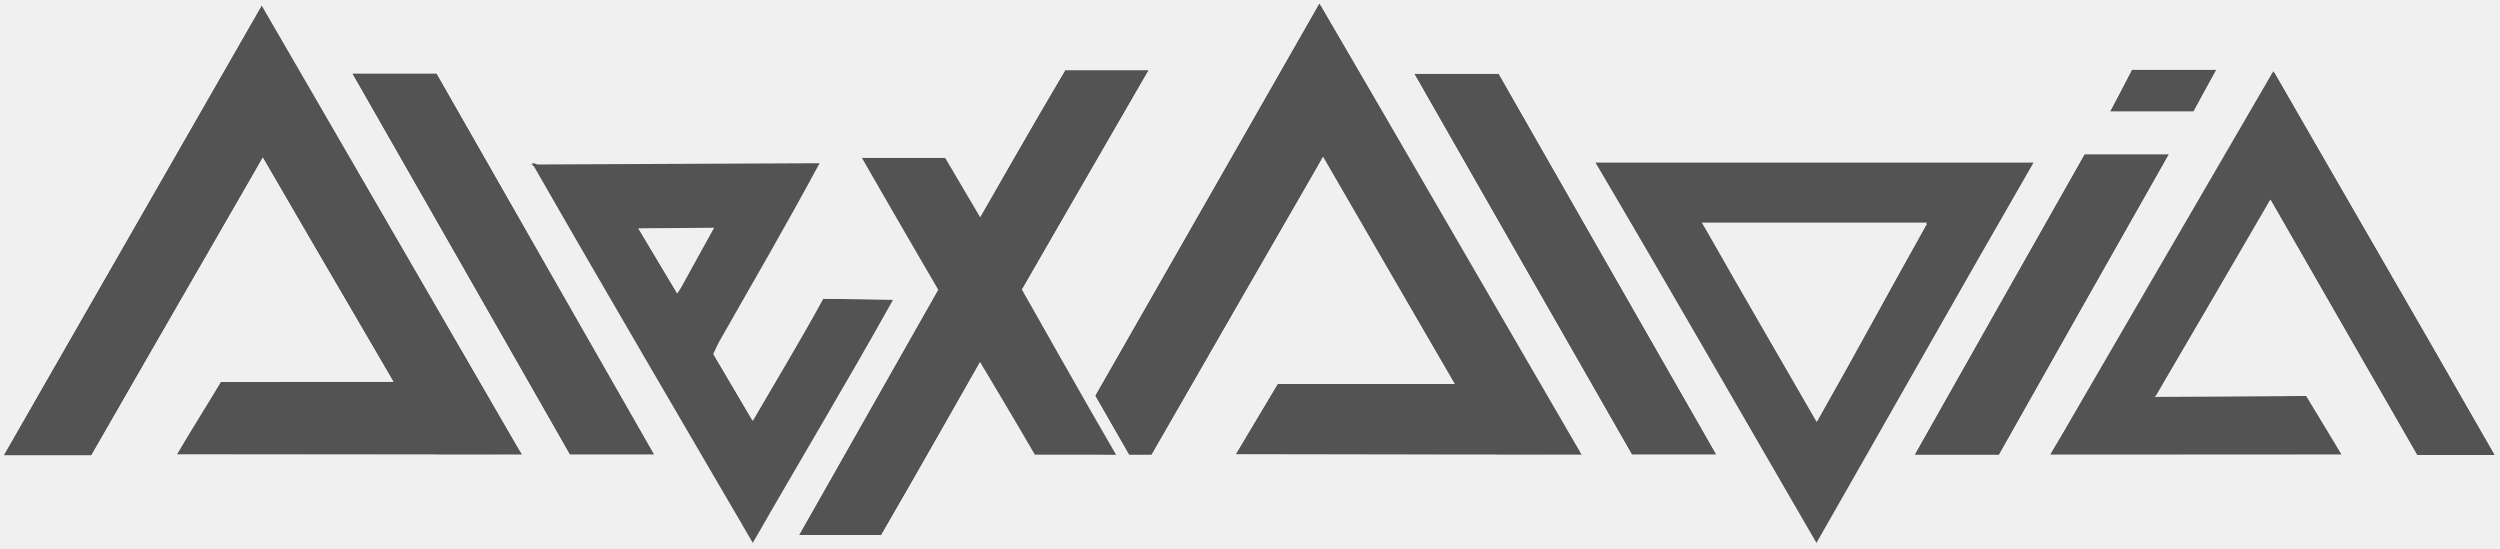
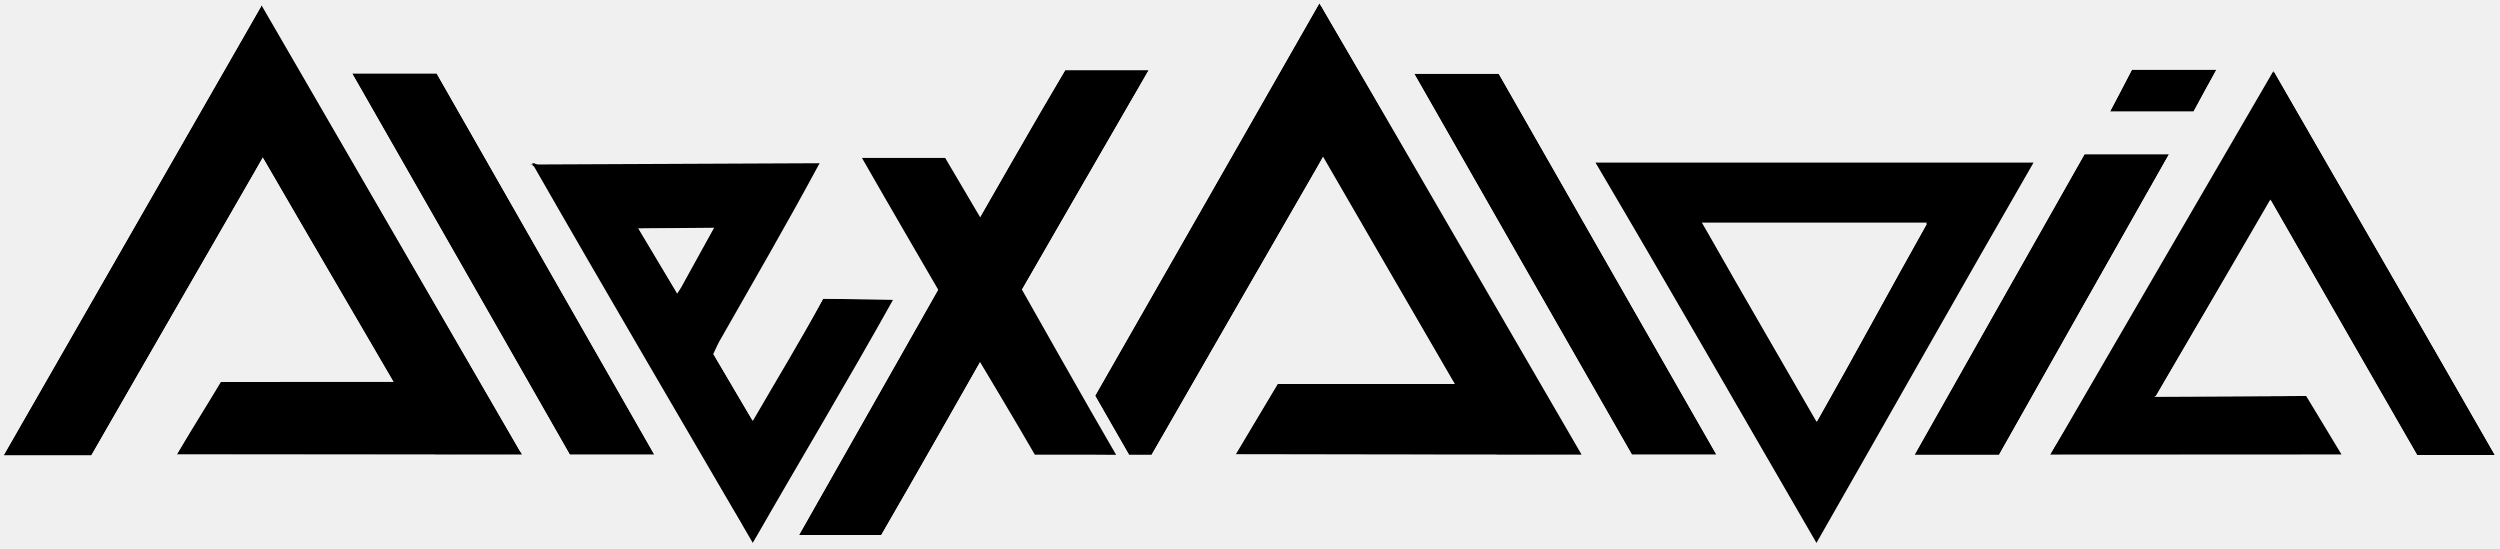
<svg xmlns="http://www.w3.org/2000/svg" version="1.1" width="100%" height="100%" viewBox="0 0 775 170" xml:space="preserve">
  <g id="logo_alex">
-     <g id="aloia">
-       <g id="a3">
-         <mask id="mask_a3_1">
-           <path id="a3_m" stroke="none" fill="#fff" d="M 647,123 C 647,123 639.17,134.78 635.6,140.95 L 725.9,140.95 C 722,134.55 718.7,128.95 714.9,122.75 L 647,123 Z M 647,123" />
-         </mask>
-         <mask id="mask_a3_2">
-           <path id="a3_m2" stroke="none" fill="#fff" d="M 773.4,141.05 C 750.6,101.15 727.4,61.35 704.8,21.95 681.7,61.75 658.5,101.45 635.6,140.95 L 658,141 671.79,116.91 C 682.56,98.34 692.93,80.51 703.8,61.85 719.4,89.15 734.4,115.15 749.3,141.05 756.6,141.05 765.3,141.05 773.4,141.05 Z M 773.4,141.05" />
-         </mask>
-         <g id="a3_2" mask="url(#mask_a3_2)">
-           <path id="a3_2_1" stroke="none" fill="rgb(83, 83, 83)" d="M 704,21 C 704,21 658.4,101.45 635.5,140.95 L 668.3,122.75 C 680.3,102.05 716,42 716,42 L 704,21 Z M 704,21" />
-           <path id="a3_2_2" stroke="none" fill="rgb(83, 83, 83)" d="M 773.4,141.05 C 750.6,101.15 704.8,21.95 704.8,21.95 L 703.8,61.85 C 703.8,61.85 734.4,115.15 749.3,141.05 756.6,141.05 765.3,141.05 773.4,141.05 Z M 773.4,141.05" />
+     <defs>
+       <mask id="aab">
+         <path fill="#fff" d="M647 123s-7.83 11.78-11.4 17.95h90.3c-3.9-6.4-7.2-12-11-18.2L647 123zm0 0" />
+       </mask>
+       <mask id="aaa">
+         <path fill="#fff" d="M773.4 141.05c-22.8-39.9-46-79.7-68.6-119.1-23.1 39.8-46.3 79.5-69.2 119l22.4.05 13.79-24.09c10.77-18.57 21.14-36.4 32.01-55.06 15.6 27.3 30.6 53.3 45.5 79.2h24.1zm0 0" />
+       </mask>
+       <mask id="aac">
+         <path fill="#fff" d="M494.6 50.4c23 39 45.5 78.3 68.5 117.9 22.7-39.7 44.8-78.9 67.3-117.9H494.6zm33.4 19h69.3c-11.8 21-21.95 39.94-34.05 61.24-12.2-21.2-23.35-40.24-35.25-61.24zm0 0" />
+       </mask>
+       <mask id="aae">
+         <path fill="#fff" d="M672.4 47.8h-26.2c-17.6 31-35 61.9-52.7 93.2h26.2c17.3-30.7 34.8-61.6 52.7-93.2zm0 0" />
+       </mask>
+       <mask id="aad">
+         <path fill="#fff" d="M687.1 21.6h-26.2c-1.9 3.7-4.7 9-6.8 13H680c1.8-3.3 4.7-8.7 7.1-13zm0 0" />
+       </mask>
+       <mask id="aaf">
+         <path fill="#fff" d="M532.1 140.95c-22.9-40-45.3-79.2-67.5-118.1h-26.2c22.7 39.8 45.1 79 67.5 118.1h26.2zm0 0" />
+       </mask>
+       <mask id="aah">
+         <path fill="#fff" d="M409 1s-40.52 71-68.6 120.08l-.91 1.6L350 141h7c15.18-26.48 43.01-74.71 50.57-87.82L423 26 409 1zm0 0" />
+       </mask>
+       <mask id="aag">
+         <path fill="#fff" d="M383.1 140.85c36.1.1 71 .1 107.2.1-27.2-46.8-53.8-92.7-80.9-139.4-23.51 41.02-69.73 122.37-69.73 122.37L350 141l5.8-.05c17.7-30.8 35.4-61.6 53.7-93.5 14.2 24.6 27.6 47.6 41.5 71.6h-54.9c-4.3 7.2-8.5 14.2-13 21.8zm0 0" />
+       </mask>
+       <mask id="aaj">
+         <path fill="#fff" d="M316.81 89.8s25.89-44.95 39.29-68.05h-25.9c-9 15.1-26.37 45.57-26.37 45.57l-13 22.46s-28.63 50.47-43.13 76.07h25.5c10-17.2 30.63-53.6 30.63-53.6l12.98-22.45zm0 0" />
+       </mask>
+       <mask id="aal">
+         <path fill="#fff" d="M222.92 105.96c-.59 1.06-2.32 4.98-2.92 6.04l-12-18c.44-.8 2.7-4.06 3.13-4.83 3.63-6.6 6.82-12.43 10.24-18.57L176 71c.22.37-12-20-12-20l90.07-.4c-10.48 19.47-20.7 36.97-31.15 55.36zm0 0" />
+       </mask>
+       <mask id="aak">
+         <path fill="#fff" d="M255.17 92.6c-7 13-14.1 24.6-21.8 37.9-4.4-7.5-11.9-20.2-11.9-20.2L186 51l-21.03-.4c22.9 40 45.4 78.2 68.4 117.7 14.7-25.7 29.16-49.7 43.66-75.7h-21.86zm0 0" />
+       </mask>
+       <mask id="aam">
+         <path fill="#fff" d="M109.15 22.75c22.8 39.8 45.2 79.2 67.5 118.2h26.2c-22.8-39.8-45.2-79.2-67.5-118.2h-26.2zm0 0" />
+       </mask>
+       <mask id="aan">
+         <path fill="#fff" d="M68.48 118.42c-4.3 7.2-9.28 15.08-13.68 22.48h107c-27-46.6-53.6-92.4-80.7-139.2-26.9 46.9-53.3 92.9-80 139.5h27.2c17.6-30.7 34.85-60.37 53.15-92.27 14.2 24.5 26.68 45.56 40.58 69.46-19 0-35.55.03-53.55.03zm0 0" />
+       </mask>
+     </defs>
+     <g id="letters">
+       <g>
+         <g>
+           <g mask="url(#aaa)" fill="">
+             <path d="M704 21s-45.6 80.45-68.5 119.95l32.8-18.2C680.3 102.05 716 42 716 42l-12-21zm0 0" />
+             <path d="M773.4 141.05c-22.8-39.9-68.6-119.1-68.6-119.1l-1 39.9s30.6 53.3 45.5 79.2h24.1zm0 0" />
+           </g>
+           <path d="M635 141l91.9-.05c-3.9-6.4-7.2-12-11-18.2l-46.71.24L646 123l-11 18zm0 0" mask="url(#aab)" />
        </g>
-         <g id="a3_1" mask="url(#mask_a3_1)">
-           <path id="a3_1_1" stroke="none" fill="rgb(83, 83, 83)" d="M 635,141 L 726.9,140.95 C 723,134.55 719.7,128.95 715.9,122.75 L 669.19,122.99 646,123 635,141 Z M 635,141" />
+         <g>
+           <g mask="url(#aac)">
+             <path d="M563.1 169.3c-3.56-6.13-7.11-13.26-10.65-19.37l10.75-19.39.05.1c12.1-21.3 22.25-40.24 34.05-61.24h-.2l10.53-19h23.77c-22.5 39-45.6 79.2-68.3 118.9zm0 0" />
+             <path d="M620 69H505c-3.73-6.38-7.25-12.64-11-19h138c-3.67 6.36-12 19-12 19zm0 0" />
+             <path d="M529.53 72.38c11.48 20.22 22.3 38.73 34.12 59.26l.11-.2 10.76 18.55c-3.66 6.43-7.33 12.86-11.02 19.31-23-39.6-45.5-78.9-68.5-117.9h22.36l12.17 20.98zm0 0" />
+           </g>
+         </g>
+         <g>
+           <path d="M687.1 21.6h-26.2c-1.9 3.7-4.7 9-6.8 13H680c1.8-3.3 4.7-8.7 7.1-13zm0 0" mask="url(#aad)" />
+           <path d="M672.4 47.8h-26.2c-17.6 31-35 61.9-52.7 93.2h26.2c17.3-30.7 34.8-61.6 52.7-93.2zm0 0" mask="url(#aae)" />
+         </g>
+         <g>
+           <path d="M532.1 140.95c-22.9-40-45.3-79.2-67.5-118.1h-26.2c22.7 39.8 45.1 79 67.5 118.1h26.2zm0 0" mask="url(#aaf)" />
+         </g>
+         <g>
+           <g mask="url(#aag)">
+             <path d="M490.8 140.9C463.8 94.3 409 1 409 1v46l40.05 68.96L464 141l26.8-.1zm0 0" />
+             <path d="M396 119c-4.3 7.2-8.8 14.5-13.2 21.9l108.2.1-39-22h-56zm0 0" />
+           </g>
+           <path d="M409 1s-40.52 71-68.6 120.08l-.91 1.6L350 141h7c15.18-26.48 43.01-74.71 50.57-87.82L423 26 409 1zm0 0" mask="url(#aah)" />
        </g>
      </g>
-       <g id="o">
-         <mask id="mask_o1">
-           <path id="o_m" stroke="none" fill="#fff" d="M 494.6,50.4 C 517.6,89.4 540.1,128.7 563.1,168.3 585.8,128.6 607.9,89.4 630.4,50.4 584.8,50.4 540.3,50.4 494.6,50.4 Z M 528,69.4 C 551.9,69.4 573.5,69.4 597.3,69.4 585.5,90.4 575.35,109.34 563.25,130.64 551.05,109.44 539.9,90.4 528,69.4 Z M 528,69.4" />
-         </mask>
-         <g id="o1" mask="url(#mask_o1)">
-           <path id="o_1" stroke="none" fill="rgb(83, 83, 83)" d="M 563.1,169.3 C 559.54,163.17 555.99,156.04 552.45,149.93 L 563.2,130.54 563.25,130.64 C 575.35,109.34 585.5,90.4 597.3,69.4 L 597.1,69.4 607.63,50.4 631.4,50.4 C 608.9,89.4 585.8,129.6 563.1,169.3 Z M 563.1,169.3" />
-           <path id="o_2" stroke="none" fill="rgb(83, 83, 83)" d="M 620,69 L 597,69 528,69 505,69 C 501.27,62.62 497.75,56.36 494,50 L 632,50 C 628.33,56.36 620,69 620,69 Z M 620,69" />
-           <path id="o_3" stroke="none" fill="rgb(83, 83, 83)" d="M 529.53,72.38 C 541.01,92.6 551.83,111.11 563.65,131.64 L 563.76,131.44 574.52,149.99 C 570.86,156.42 567.19,162.85 563.5,169.3 540.5,129.7 518,90.4 495,51.4 L 517.36,51.4 529.53,72.38 Z M 529.53,72.38" />
+       <g>
+         <g>
+           <clipPath id="aai">
+             <path fill="#fff" d="M316.81 89.8l-12.98-22.48S296.4 54.75 293 48.95h-25.8c8 14 23.63 40.83 23.63 40.83l13 22.47s11.87 19.8 16.97 28.7h18l7.2.05c-7.7-13.1-29.19-51.2-29.19-51.2zm0 0" />
+           </clipPath>
+           <path d="M316.81 89.8l-12.98-22.48S296.4 54.75 293 48.95h-25.8c8 14 23.63 40.83 23.63 40.83l13 22.47s11.87 19.8 16.97 28.7h18l7.2.05c-7.7-13.1-29.19-51.2-29.19-51.2zm0 0" clip-path="url(#aai)" />
+           <path d="M316.81 89.8s25.89-44.95 39.29-68.05h-25.9c-9 15.1-26.37 45.57-26.37 45.57l-13 22.46s-28.63 50.47-43.13 76.07h25.5c10-17.2 30.63-53.6 30.63-53.6l12.98-22.45zm0 0" mask="url(#aaj)" />
        </g>
-       </g>
-       <g id="i">
-         <mask id="mask_i1_1">
-           <path id="i_1_m" stroke="none" fill="rgb(255, 255, 255)" d="M 672.4,47.8 L 646.2,47.8 C 628.6,78.8 611.2,109.7 593.5,141 L 619.7,141 C 637,110.3 654.5,79.4 672.4,47.8 Z M 672.4,47.8" />
-         </mask>
-         <mask id="mask_i1_2">
-           <path id="i_1_m2" stroke="none" fill="rgb(255, 255, 255)" d="M 687.1,21.6 L 660.9,21.6 C 659,25.3 656.2,30.6 654.1,34.6 L 680,34.6 C 681.8,31.3 684.7,25.9 687.1,21.6 Z M 687.1,21.6" />
-         </mask>
-         <g id="i_2" mask="url(#mask_i1_2)">
-           <path id="i_2_1" stroke="none" fill="rgb(83, 83, 83)" d="M 687.1,21.6 L 660.9,21.6 C 659,25.3 656.2,30.6 654.1,34.6 L 680,34.6 C 681.8,31.3 684.7,25.9 687.1,21.6 Z M 687.1,21.6" />
+         <g>
+           <g mask="url(#aak)">
+             <path d="M255.17 92.6c-7 13-25.17 42.4-25.17 42.4v39s33.5-55 48-81l-22.83-.4zm0 0" />
+             <path d="M233.37 130.5l-11.9-20.2L197 69l-34-20c22.9 40 70.37 119.3 70.37 119.3v-37.8zm0 0" />
+           </g>
+           <g mask="url(#aal)">
+             <path d="M219 114l36.83-63.83-23.15.13L208 94l11 20zm0 0" />
+             <path d="M221 71s-23.18-.31-23 0l-35-21h93l-35 21zm0 0" />
+           </g>
        </g>
-         <g id="i_1" mask="url(#mask_i1_1)">
-           <path id="i_1_1" stroke="none" fill="rgb(83, 83, 83)" d="M 672.4,47.8 L 646.2,47.8 C 628.6,78.8 611.2,109.7 593.5,141 L 619.7,141 C 637,110.3 654.5,79.4 672.4,47.8 Z M 672.4,47.8" />
+         <g>
+           <path d="M109.15 22.75c22.8 39.8 45.2 79.2 67.5 118.2h26.2c-22.8-39.8-45.2-79.2-67.5-118.2h-26.2zm0 0" mask="url(#aam)" />
        </g>
-       </g>
-       <g id="l2">
-         <mask id="mask_l2">
-           <path id="l2_m" stroke="none" fill="rgb(255, 255, 255)" d="M 532.1,140.95 C 509.2,100.95 486.8,61.75 464.6,22.85 455.7,22.85 447.3,22.85 438.4,22.85 461.1,62.65 483.5,101.85 505.9,140.95 514.6,140.95 522.9,140.95 532.1,140.95 Z M 532.1,140.95" />
-         </mask>
-         <g id="l2_1" mask="url(#mask_l2)">
-           <path id="l2_1_p1" stroke="none" fill="rgb(83, 83, 83)" d="M 532.1,140.95 C 509.2,100.95 486.8,61.75 464.6,22.85 455.7,22.85 447.3,22.85 438.4,22.85 461.1,62.65 483.5,101.85 505.9,140.95 514.6,140.95 522.9,140.95 532.1,140.95 Z M 532.1,140.95" />
-         </g>
-       </g>
-       <g id="a2">
-         <mask id="mask_a2_1">
-           <path id="a2_1_m" stroke="none" fill="rgb(255, 255, 255)" d="M 409,1 C 409,1 368.48,72 340.4,121.08 L 339.49,122.68 350,141 357,141 C 372.18,114.52 400.01,66.29 407.57,53.18 L 423,26 409,1 Z M 409,1" />
-         </mask>
-         <mask id="mask_a2_2">
-           <path id="a2_2_m" stroke="none" fill="rgb(255, 255, 255)" d="M 383.1,140.85 C 419.2,140.95 454.1,140.95 490.3,140.95 463.1,94.15 436.5,48.25 409.4,1.55 385.89,42.57 339.67,123.92 339.67,123.92 L 350,141 355.8,140.95 C 373.5,110.15 391.2,79.35 409.5,47.45 423.7,72.05 437.1,95.05 451,119.05 L 396.1,119.05 C 391.8,126.25 387.6,133.25 383.1,140.85 Z M 383.1,140.85" />
-         </mask>
-         <g id="a2_2" mask="url(#mask_a2_2)">
-           <path id="a_2_2" stroke="none" fill="rgb(83, 83, 83)" d="M 490.8,140.9 C 463.8,94.3 409,1 409,1 L 409,47 449.05,115.96 464,141 490.8,140.9 Z M 490.8,140.9" />
-           <path id="a_2_0" stroke="none" fill="rgb(83, 83, 83)" d="M 396,119 C 391.7,126.2 387.2,133.5 382.8,140.9 L 491,141 452,119 C 452,119 414,119 396,119 Z M 396,119" />
-         </g>
-         <g id="a2_1" mask="url(#mask_a2_1)">
-           <path id="a_2_1" stroke="none" fill="rgb(83, 83, 83)" d="M 409,1 C 409,1 368.48,72 340.4,121.08 L 339.49,122.68 350,141 357,141 C 372.18,114.52 400.01,66.29 407.57,53.18 L 423,26 409,1 Z M 409,1" />
-         </g>
-       </g>
-     </g>
-     <g id="alex">
-       <g id="x">
-         <clipPath id="mask_x1">
-           <path id="x2_m" stroke="none" fill="rgb(255, 255, 255)" d="M 316.81,89.8 L 303.83,67.32 C 303.83,67.32 296.4,54.75 293,48.95 L 267.2,48.95 C 275.2,62.95 290.83,89.78 290.83,89.78 L 303.83,112.25 C 303.83,112.25 315.7,132.05 320.8,140.95 L 338.8,140.95 346,141 C 338.3,127.9 316.81,89.8 316.81,89.8 Z M 316.81,89.8" />
-         </clipPath>
-         <g id="x_1_1" clip-path="url(#mask_x1)">
-           <path id="x2_1" stroke="none" fill="rgb(83, 83, 83)" d="M 316.81,89.8 L 303.83,67.32 C 303.83,67.32 296.4,54.75 293,48.95 L 267.2,48.95 C 275.2,62.95 290.83,89.78 290.83,89.78 L 303.83,112.25 C 303.83,112.25 315.7,132.05 320.8,140.95 L 338.8,140.95 346,141 C 338.3,127.9 316.81,89.8 316.81,89.8 Z M 316.81,89.8" />
-         </g>
-         <mask id="mask_x2">
-           <path id="x1_m" stroke="none" fill="rgb(255, 255, 255)" d="M 316.81,89.8 C 316.81,89.8 342.7,44.85 356.1,21.75 L 330.2,21.75 C 321.2,36.85 303.83,67.32 303.83,67.32 L 290.83,89.78 C 290.83,89.78 262.2,140.25 247.7,165.85 L 273.2,165.85 C 283.2,148.65 303.83,112.25 303.83,112.25 L 316.81,89.8 Z M 316.81,89.8" />
-         </mask>
-         <g id="x_1_2" mask="url(#mask_x2)">
-           <path id="x1_1" stroke="none" fill="rgb(83, 83, 83)" d="M 316.81,89.8 C 316.81,89.8 342.7,44.85 356.1,21.75 L 330.2,21.75 C 321.2,36.85 303.83,67.32 303.83,67.32 L 290.83,89.78 C 290.83,89.78 262.2,140.25 247.7,165.85 L 273.2,165.85 C 283.2,148.65 303.83,112.25 303.83,112.25 L 316.81,89.8 Z M 316.81,89.8" />
-         </g>
-       </g>
-       <g id="e">
-         <mask id="mask_e1_1">
-           <path id="e1_m" stroke="none" fill="rgb(255, 255, 255)" d="M 222.92,105.96 C 222.33,107.02 220.6,110.94 220,112 L 208,94 C 208.44,93.2 210.7,89.94 211.13,89.17 214.76,82.57 217.95,76.74 221.37,70.6 L 176,71 C 176.22,71.37 164,51 164,51 L 254.07,50.6 C 243.59,70.07 233.37,87.57 222.92,105.96 Z M 222.92,105.96" />
-         </mask>
-         <mask id="mask_e1_2">
-           <path id="e2_m" stroke="none" fill="rgb(255, 255, 255)" d="M 255.17,92.6 C 248.17,105.6 241.07,117.2 233.37,130.5 228.97,123 221.47,110.3 221.47,110.3 L 186,51 164.97,50.6 C 187.87,90.6 210.37,128.8 233.37,168.3 248.07,142.6 262.53,118.6 277.03,92.6 L 255.17,92.6 Z M 255.17,92.6" />
-         </mask>
-         <g id="e_1_2" mask="url(#mask_e1_2)">
-           <path id="e2_2" stroke="none" fill="rgb(83, 83, 83)" d="M 255.17,92.6 C 248.17,105.6 230,135 230,135 L 230,174 C 230,174 263.5,119 278,93 L 255.17,92.6 Z M 255.17,92.6" />
-           <path id="e2_1" stroke="none" fill="rgb(83, 83, 83)" d="M 233.37,130.5 L 221.47,110.3 197,69 163,49 C 185.9,89 233.37,168.3 233.37,168.3 L 233.37,130.5 Z M 233.37,130.5" />
-         </g>
-         <g id="e_1_1" mask="url(#mask_e1_1)">
-           <path id="e1_1" stroke="none" fill="rgb(83, 83, 83)" d="M 219,114 L 255.83,50.17 232.68,50.3 208,94 219,114 Z M 219,114" />
-           <path id="e1_2" stroke="none" fill="rgb(83, 83, 83)" d="M 221,71 C 221,71 197.82,70.69 198,71 L 163,50 256,50 221,71 Z M 221,71" />
-         </g>
-       </g>
-       <g id="l">
-         <mask id="mask_l1">
-           <path id="l1_m" stroke="none" fill="rgb(255, 255, 255)" d="M 109.15,22.75 C 131.95,62.55 154.35,101.95 176.65,140.95 185.55,140.95 193.85,140.95 202.85,140.95 180.05,101.15 157.65,61.75 135.35,22.75 126.45,22.75 118.25,22.75 109.15,22.75 Z M 109.15,22.75" />
-         </mask>
-         <g id="l1" mask="url(#mask_l1)">
-           <path id="l1_1" stroke="none" fill="rgb(83, 83, 83)" d="M 109.15,22.75 C 131.95,62.55 154.35,101.95 176.65,140.95 185.55,140.95 193.85,140.95 202.85,140.95 180.05,101.15 157.65,61.75 135.35,22.75 126.45,22.75 118.25,22.75 109.15,22.75 Z M 109.15,22.75" />
-         </g>
-       </g>
-       <g id="a">
-         <mask id="mask_a1">
-           <path id="a1_m" stroke="none" fill="rgb(255, 255, 255)" d="M 68.48,118.42 C 64.18,125.62 59.2,133.5 54.8,140.9 L 161.8,140.9 C 134.8,94.3 108.2,48.5 81.1,1.7 54.2,48.6 27.8,94.6 1.1,141.2 L 28.3,141.2 C 45.9,110.5 63.15,80.83 81.45,48.93 95.65,73.43 108.13,94.49 122.03,118.39 103.03,118.39 86.48,118.42 68.48,118.42 Z M 68.48,118.42" />
-         </mask>
-         <g id="a1" mask="url(#mask_a1)">
-           <path id="a1_1" stroke="none" fill="rgb(83, 83, 83)" d="M 81.1,1.7 C 81.1,1.7 27.8,94.6 1.1,141.2 L 28.3,141.2 C 42.9,115.73 69.86,69 78.62,53.83 80.42,50.71 95,25 95,25 L 81.1,1.7 Z M 81.1,1.7" />
-           <path id="a1_2" stroke="none" fill="rgb(83, 83, 83)" d="M 161.8,140.9 C 134.8,94.3 81,1 81,1 L 81,48 135,141 161.8,140.9 Z M 161.8,140.9" />
-           <path id="a1_3" stroke="none" fill="rgb(83, 83, 83)" d="M 68,118 C 63.7,125.2 59.2,133.5 54.8,140.9 L 163,141 124,118 C 124,118 86,118 68,118 Z M 68,118" />
+         <g>
+           <g mask="url(#aan)">
+             <path d="M81.1 1.7s-53.3 92.9-80 139.5h27.2C42.9 115.73 69.86 69 78.62 53.83 80.42 50.71 95 25 95 25L81.1 1.7zm0 0" />
+             <path d="M161.8 140.9C134.8 94.3 81 1 81 1v47l54 93 26.8-.1zm0 0" />
+             <path d="M68 118c-4.3 7.2-8.8 15.5-13.2 22.9l108.2.1-39-23H68zm0 0" />
+           </g>
        </g>
      </g>
    </g>
  </g>
</svg>
